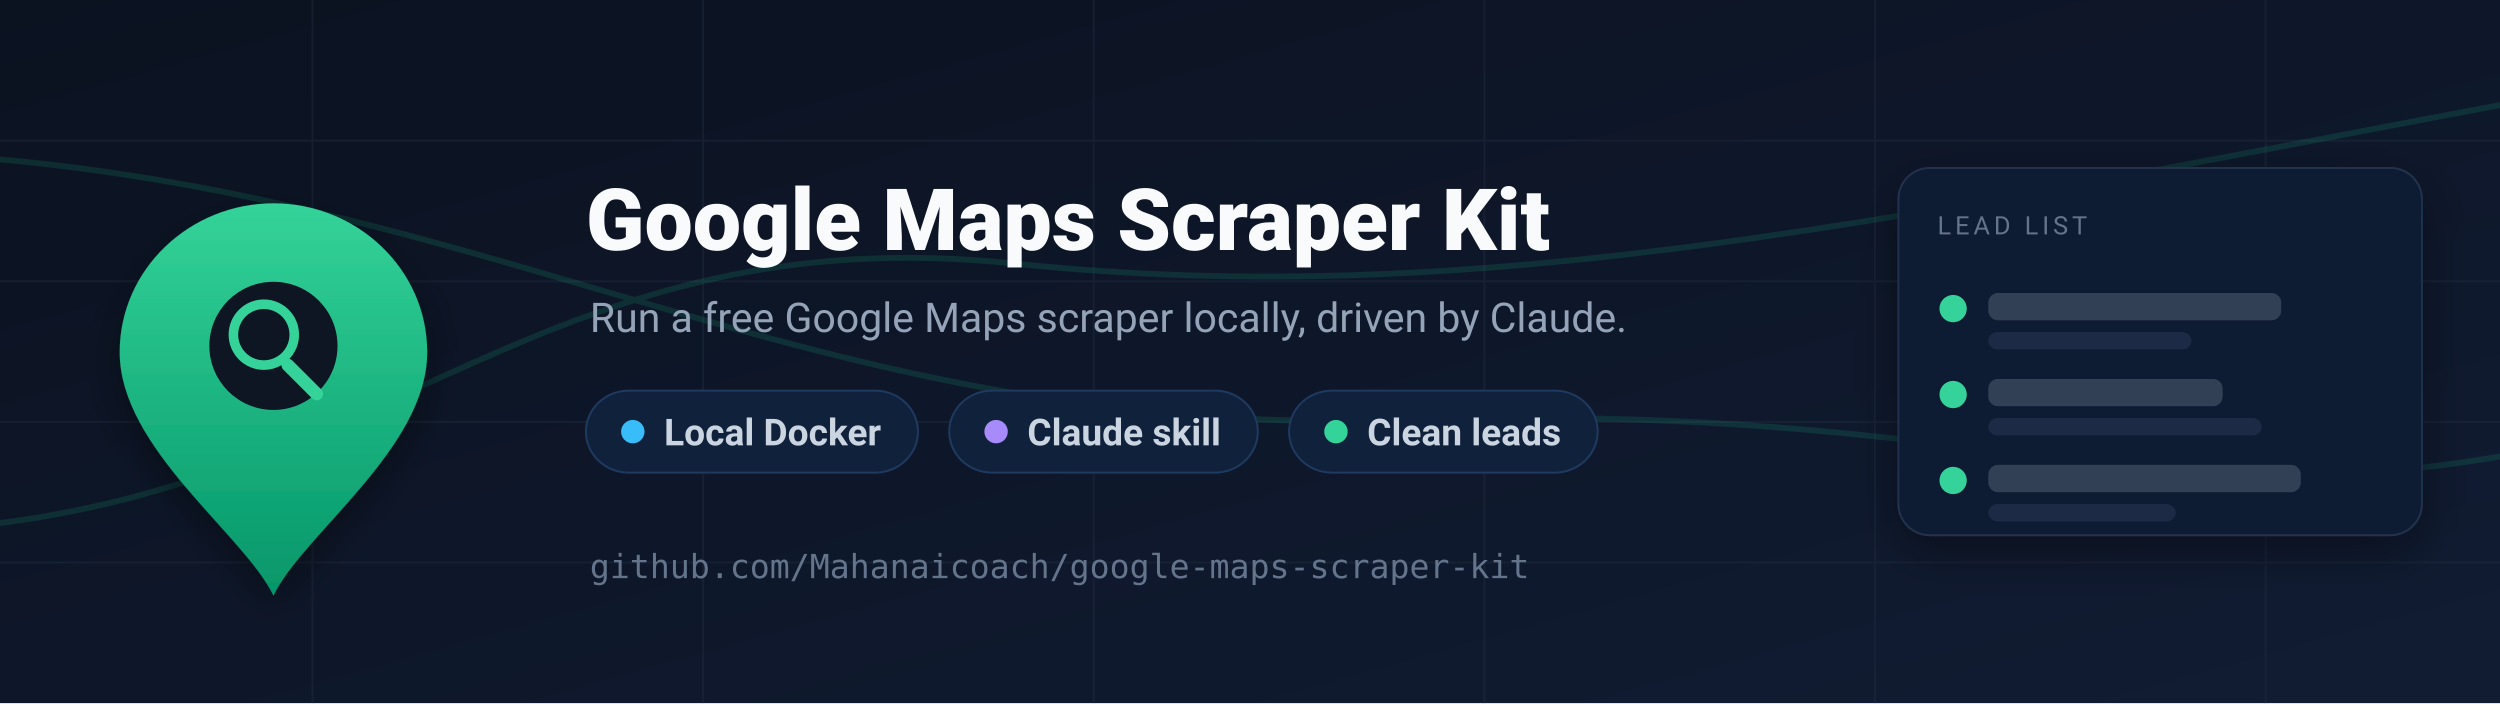
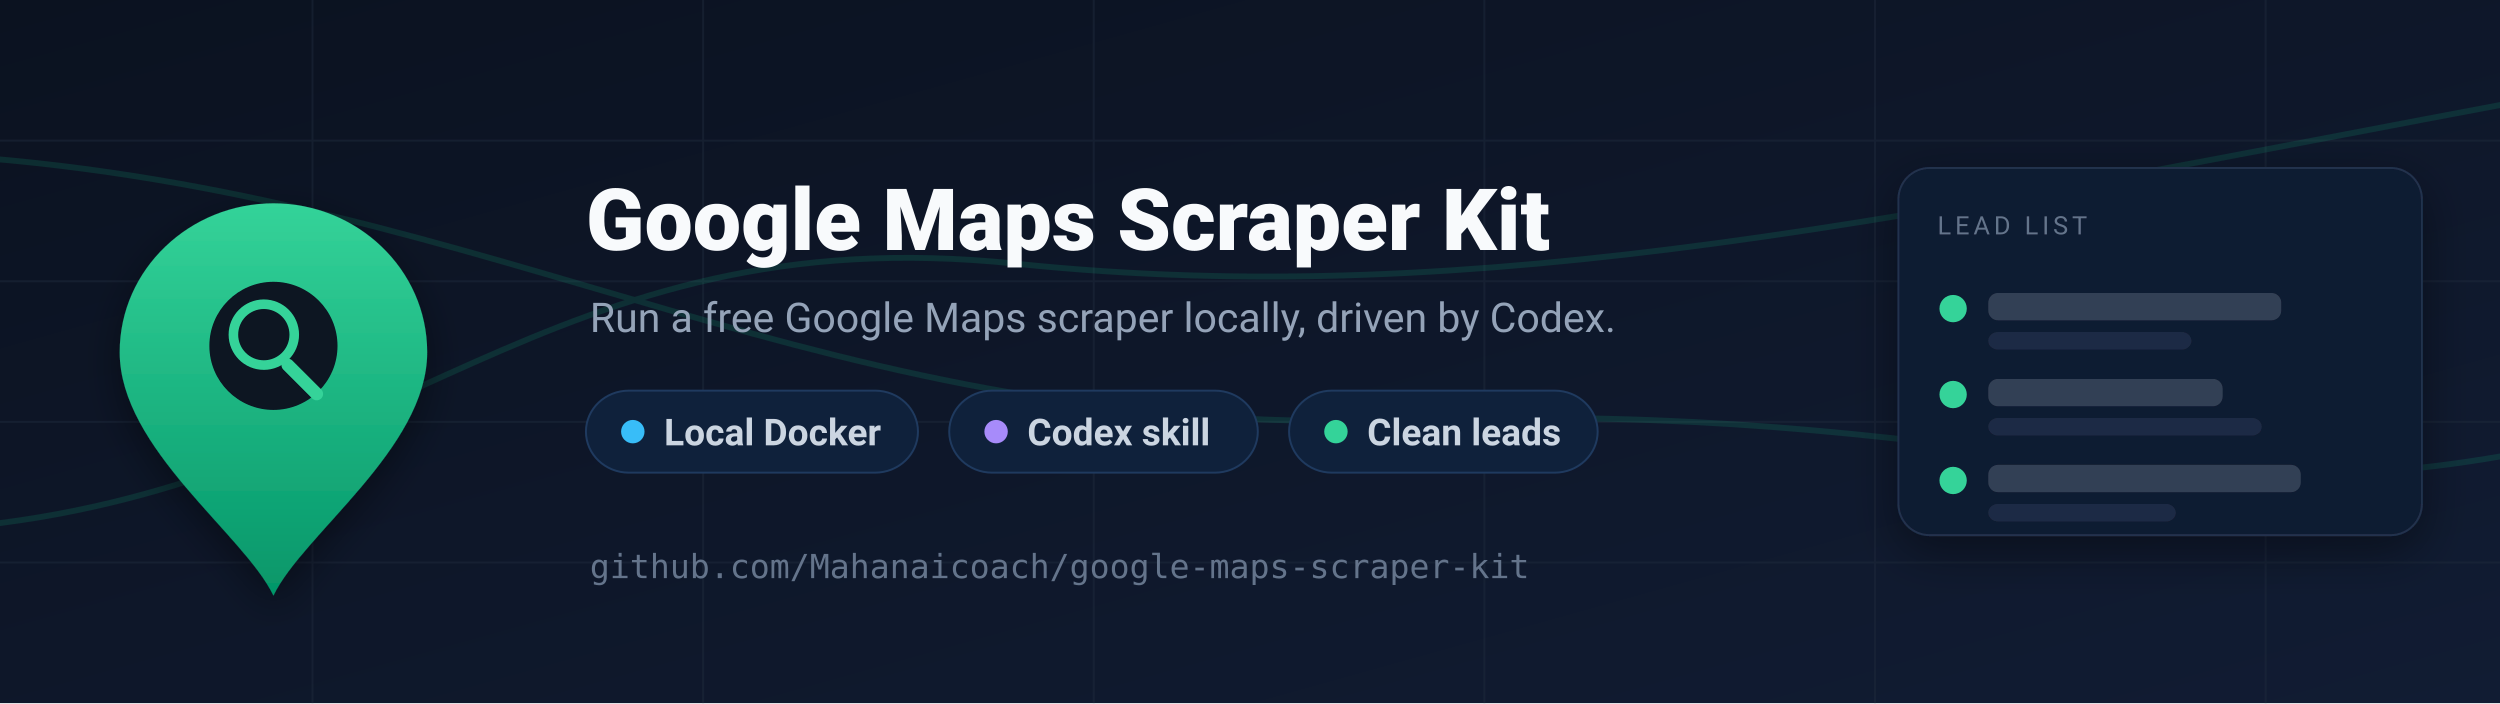
<svg xmlns="http://www.w3.org/2000/svg" width="1280" height="360" viewBox="0 0 1280 360" role="img" aria-label="Google Maps Scraper Kit">
  <defs>
    <linearGradient id="bg" x1="0" y1="0" x2="1" y2="1">
      <stop offset="0" stop-color="#0b1220" />
      <stop offset="1" stop-color="#111c33" />
    </linearGradient>
    <linearGradient id="pin" x1="0" y1="0" x2="0" y2="1">
      <stop offset="0" stop-color="#34d399" />
      <stop offset="1" stop-color="#059669" />
    </linearGradient>
    <filter id="shadow" x="-40%" y="-40%" width="180%" height="180%">
      <feDropShadow dx="0" dy="8" stdDeviation="12" flood-color="#000" flood-opacity="0.40" />
    </filter>
    <style>
      .t  { font-family: -apple-system,Segoe UI,Roboto,Helvetica,Arial,sans-serif; }
      .mono { font-family: ui-monospace,SFMono-Regular,Menlo,Consolas,monospace; }
    </style>
  </defs>
  <rect width="1280" height="360" fill="url(#bg)" />
  <g stroke="#1e293b" stroke-width="1" opacity="0.5">
    <path d="M0 72 H1280 M0 144 H1280 M0 216 H1280 M0 288 H1280" />
    <path d="M160 0 V360 M360 0 V360 M560 0 V360 M760 0 V360 M960 0 V360 M1160 0 V360" />
  </g>
  <g stroke="#10b981" stroke-width="3" opacity="0.16" fill="none" stroke-linecap="round">
    <path d="M-20 270 C 200 250, 280 110, 520 135 S 980 110, 1300 50" />
    <path d="M-20 80 C 260 100, 420 225, 720 215 S 1100 270, 1300 230" />
  </g>
  <g transform="translate(140,182) scale(0.82)" filter="url(#shadow)">
    <path d="M0,-95 C 52,-95 96,-54 96,-2 C 96,58 18,112 0,150 C -18,112 -96,58 -96,-2 C -96,-54 -52,-95 0,-95 Z" fill="url(#pin)" />
    <circle cx="0" cy="-6" r="40" fill="#0b1220" />
    <circle cx="-6" cy="-13" r="19" fill="none" stroke="#34d399" stroke-width="6" />
    <line x1="9" y1="6" x2="27" y2="24" stroke="#34d399" stroke-width="8" stroke-linecap="round" />
  </g>
  <text x="300" y="128" class="t" font-weight="800" font-size="44" fill="#f8fafc">Google Maps Scraper Kit</text>
-   <text x="302" y="170" class="t" font-weight="400" font-size="21" fill="#94a3b8">Run a free Google Maps scraper locally, driven by Claude.</text>
+   <text x="302" y="170" class="t" font-weight="400" font-size="21" fill="#94a3b8">Run a free Google Maps scraper locally, driven by Codex.</text>
  <g transform="translate(300,200)">
    <g>
      <rect x="0" y="0" rx="22" ry="22" width="170" height="42" fill="#0f213b" stroke="#1f3a5f" />
      <circle cx="24" cy="21" r="6" fill="#38bdf8" />
      <text x="40" y="28" class="t" font-weight="600" font-size="19" fill="#cbd5e1">Local Docker</text>
    </g>
    <g transform="translate(186,0)">
      <rect x="0" y="0" rx="22" ry="22" width="158" height="42" fill="#0f213b" stroke="#1f3a5f" />
      <circle cx="24" cy="21" r="6" fill="#a78bfa" />
-       <text x="40" y="28" class="t" font-weight="600" font-size="19" fill="#cbd5e1">Claude skill</text>
+       <text x="40" y="28" class="t" font-weight="600" font-size="19" fill="#cbd5e1">Codex skill</text>
    </g>
    <g transform="translate(360,0)">
      <rect x="0" y="0" rx="22" ry="22" width="158" height="42" fill="#0f213b" stroke="#1f3a5f" />
      <circle cx="24" cy="21" r="6" fill="#34d399" />
      <text x="40" y="28" class="t" font-weight="600" font-size="19" fill="#cbd5e1">Clean leads</text>
    </g>
  </g>
  <text x="302" y="296" class="mono" font-size="17" fill="#64748b">github.com/Mahanaicoach/google-maps-scraper-kit</text>
  <g transform="translate(972,86)" filter="url(#shadow)">
    <rect x="0" y="0" rx="16" ry="16" width="268" height="188" fill="#0f1a30" stroke="#24324d" />
    <text x="20" y="34" class="t" font-size="13" letter-spacing="2" fill="#64748b">LEAD LIST</text>
    <g>
      <circle cx="28" cy="72" r="7" fill="#34d399" />
      <rect x="46" y="64" rx="5" width="150" height="14" fill="#334155" />
      <rect x="46" y="84" rx="5" width="104" height="9" fill="#1f2c44" />
      <circle cx="28" cy="116" r="7" fill="#34d399" />
      <rect x="46" y="108" rx="5" width="120" height="14" fill="#334155" />
      <rect x="46" y="128" rx="5" width="140" height="9" fill="#1f2c44" />
      <circle cx="28" cy="160" r="7" fill="#34d399" />
      <rect x="46" y="152" rx="5" width="160" height="14" fill="#334155" />
      <rect x="46" y="172" rx="5" width="96" height="9" fill="#1f2c44" />
    </g>
  </g>
</svg>
